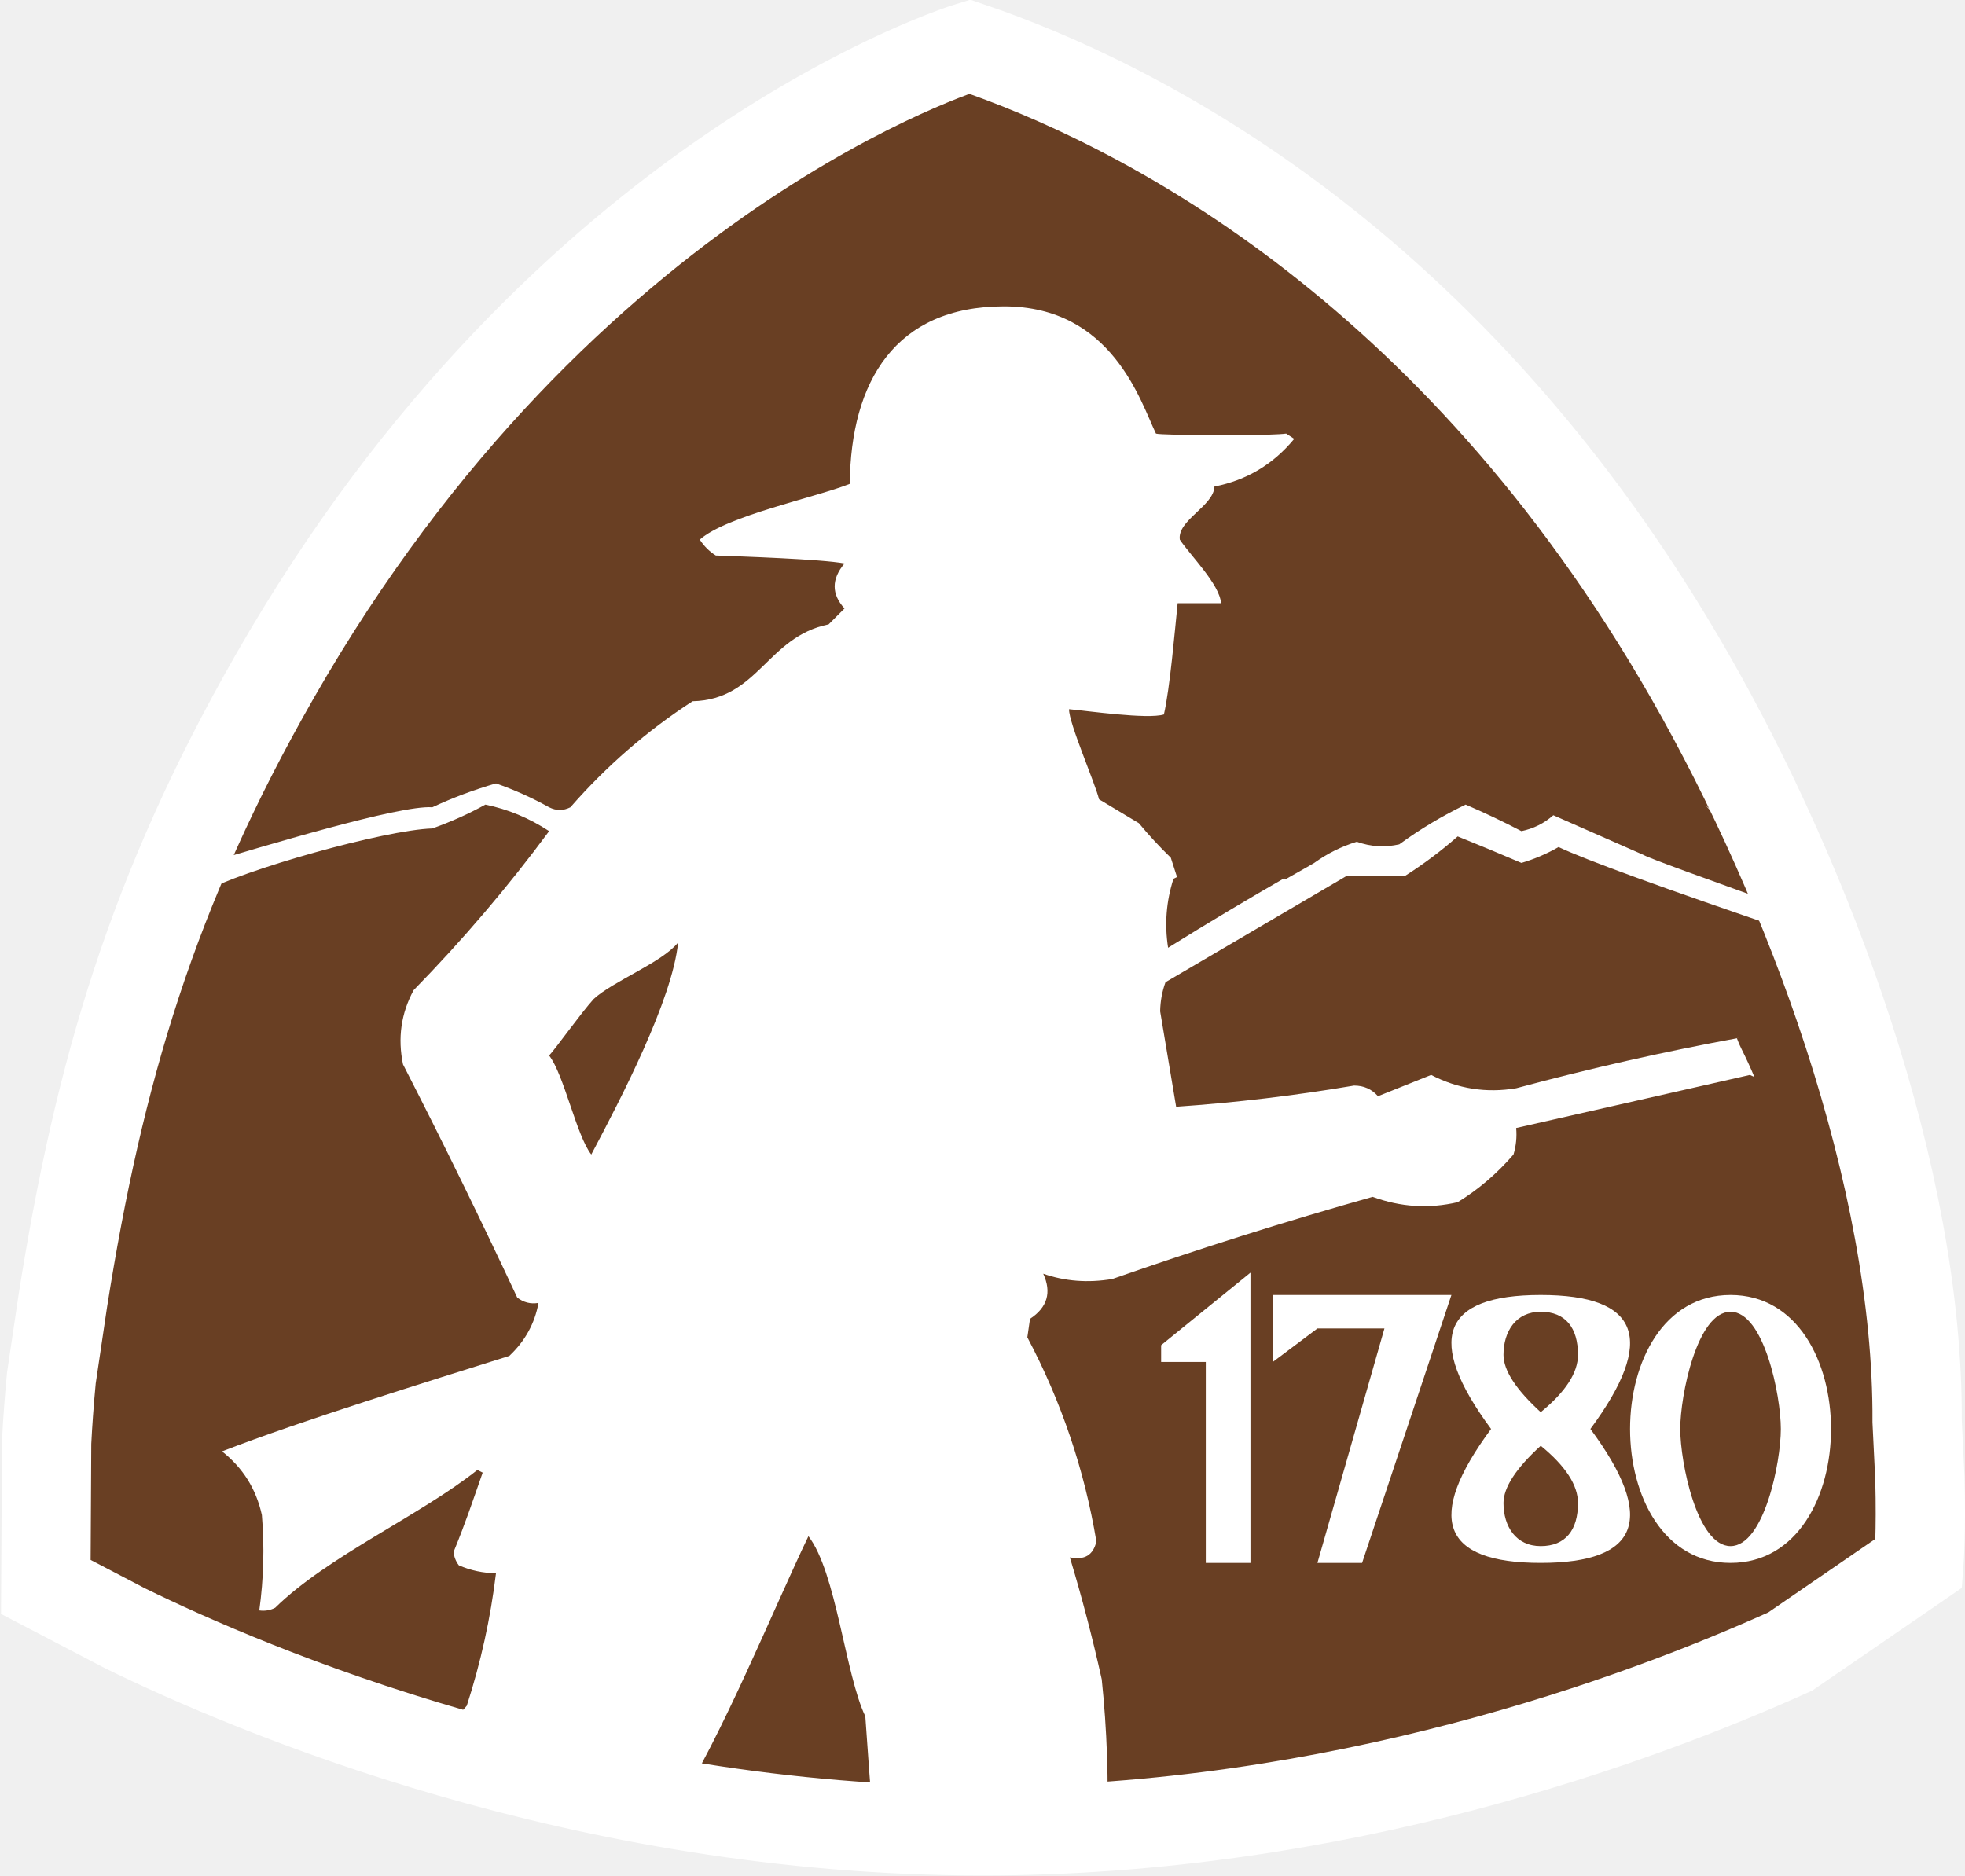
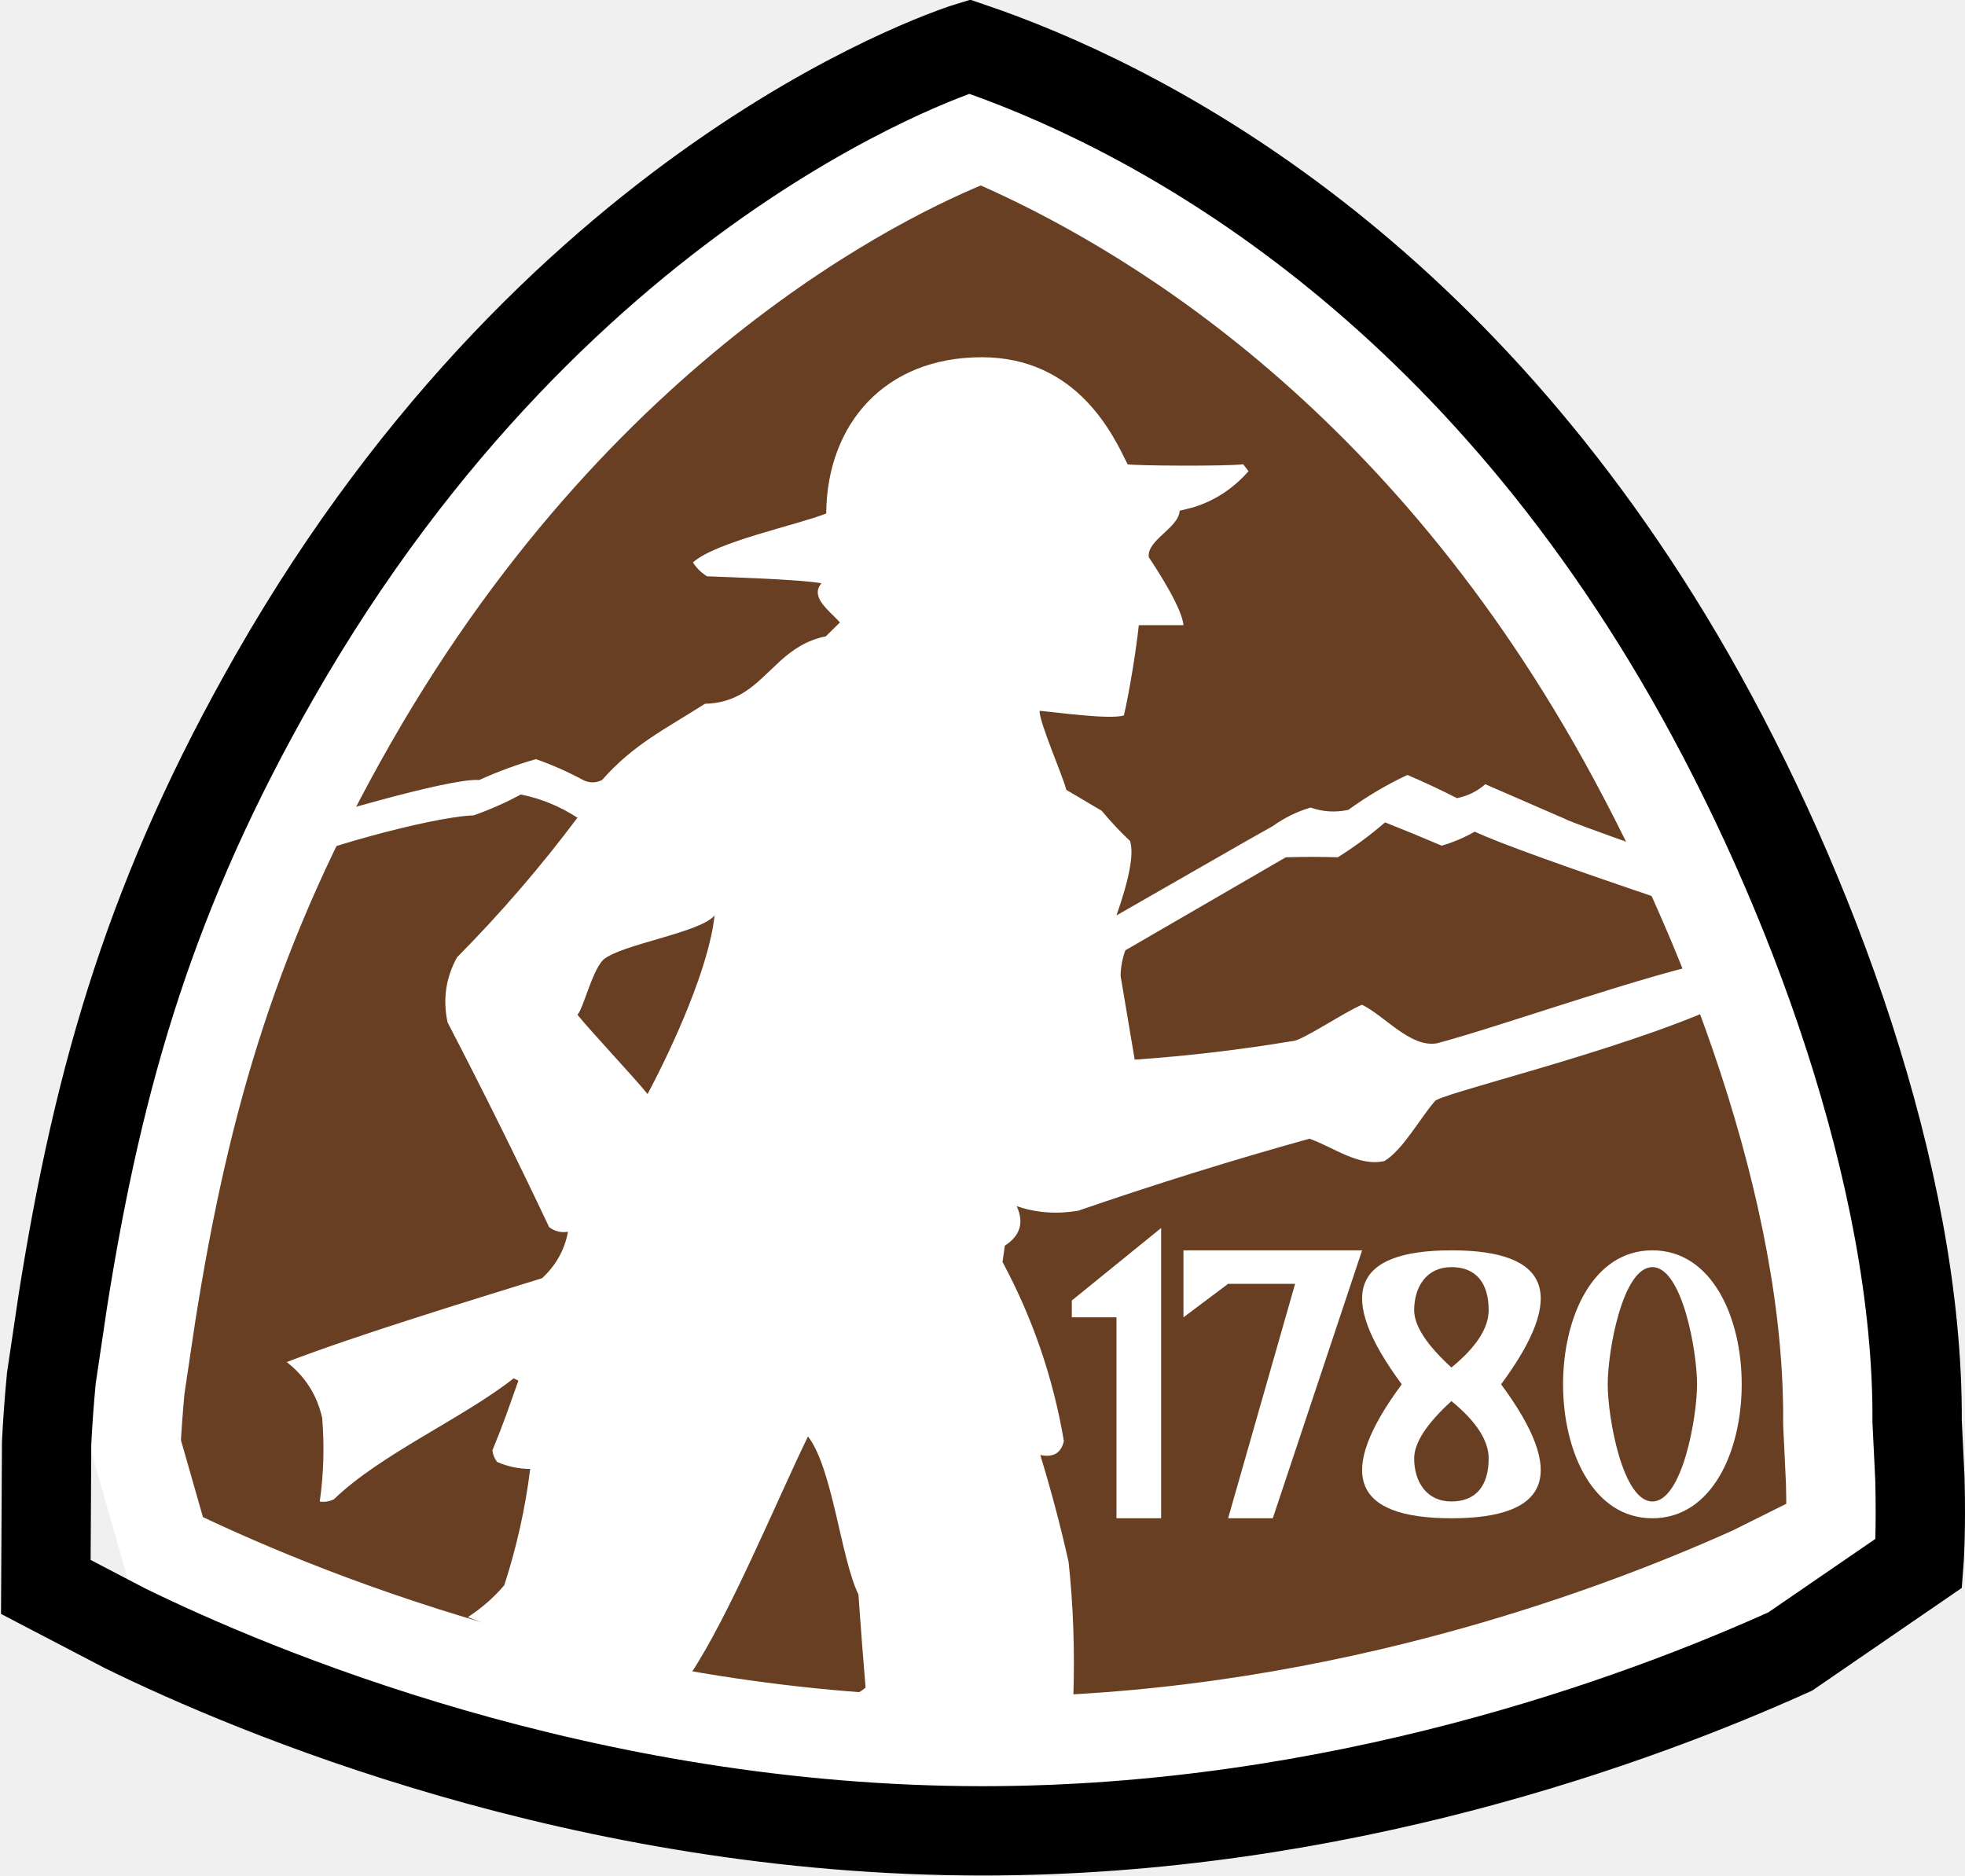
<svg xmlns="http://www.w3.org/2000/svg" width="22" height="21">
  <g fill="none" fill-rule="evenodd">
-     <path d="M10.855,0.522 C12.706,1.15 16.258,2.917 18.922,7.575 C20.255,9.907 21.479,13.175 21.464,15.916 L21.495,16.554 C21.511,17.158 21.484,17.503 21.484,17.503 L20.043,18.492 C18.349,19.257 14.981,20.5 11.001,20.5 C6.524,20.5 2.821,18.928 1.402,18.233 L0.513,17.769 L0.522,16.152 C0.533,15.934 0.55,15.693 0.575,15.431 L0.704,14.562 C1.109,12.004 1.708,9.967 3.075,7.575 C6.323,1.892 10.855,0.522 10.855,0.522 Z" stroke="#FFF" fill="#693F23" />
-     <path d="M11.24,3.43 C12.455,3.43 12.771,4.503 12.942,4.855 C12.966,4.865 13.281,4.872 13.615,4.873 L13.899,4.872 C14.129,4.87 14.329,4.865 14.4,4.855 C14.43,4.874 14.46,4.894 14.49,4.914 C14.255,5.199 13.958,5.377 13.597,5.448 C13.588,5.667 13.18,5.825 13.209,6.042 C13.33,6.223 13.653,6.54 13.671,6.754 L13.185,6.754 C13.154,7.053 13.099,7.706 13.031,8 C12.849,8.057 12.164,7.958 11.969,7.941 C11.965,8.093 12.261,8.768 12.305,8.95 C12.453,9.039 12.601,9.128 12.751,9.217 C12.864,9.354 12.983,9.482 13.108,9.603 C13.144,9.714 13.167,9.787 13.178,9.82 L13.138,9.84 C13.057,10.093 13.037,10.35 13.078,10.612 C13.519,10.337 13.966,10.07 14.417,9.811 L14.365,9.84 L14.4,9.841 C14.4,9.841 14.477,9.797 14.631,9.71 L14.714,9.662 C14.86,9.557 15.018,9.478 15.19,9.425 C15.347,9.481 15.505,9.49 15.666,9.454 C15.9,9.283 16.148,9.135 16.409,9.009 C16.623,9.101 16.832,9.2 17.034,9.306 C17.169,9.278 17.288,9.219 17.391,9.128 L18.402,9.573 C18.447,9.603 19.063,9.828 20.25,10.25 L20.181,10.224 C20.159,10.294 20.119,10.364 20.06,10.434 C18.618,9.943 17.749,9.627 17.45,9.484 C17.318,9.56 17.179,9.619 17.034,9.662 C16.794,9.559 16.556,9.46 16.32,9.365 C16.137,9.527 15.938,9.675 15.725,9.811 C15.508,9.804 15.29,9.804 15.071,9.811 C14.397,10.206 13.723,10.602 13.049,10.998 C13.011,11.101 12.991,11.21 12.989,11.324 L13.168,12.392 C13.835,12.346 14.5,12.267 15.16,12.155 C15.268,12.155 15.357,12.194 15.428,12.274 C15.626,12.194 15.825,12.115 16.023,12.036 C16.324,12.192 16.641,12.241 16.975,12.185 C17.8,11.963 18.632,11.775 19.473,11.621 L19.446,11.625 C19.46,11.665 19.478,11.707 19.5,11.75 C19.549,11.848 19.597,11.951 19.642,12.059 L19.592,12.036 C18.718,12.235 17.845,12.433 16.975,12.63 C16.984,12.731 16.974,12.83 16.945,12.927 C16.76,13.141 16.552,13.319 16.32,13.461 C15.998,13.536 15.681,13.516 15.368,13.401 C14.395,13.675 13.424,13.982 12.454,14.321 C12.181,14.367 11.923,14.347 11.68,14.262 C11.776,14.471 11.726,14.64 11.532,14.767 L11.502,14.974 C11.883,15.694 12.141,16.456 12.275,17.259 C12.241,17.413 12.142,17.472 11.978,17.438 C12.114,17.888 12.233,18.343 12.335,18.803 C12.394,19.366 12.414,19.939 12.394,20.524 L12.395,20.461 C12.089,20.487 11.79,20.5 11.5,20.5 C11.061,20.5 10.448,20.478 9.752,20.425 L9.777,20.405 C9.744,20.01 9.715,19.614 9.688,19.218 C9.464,18.751 9.363,17.604 9.051,17.201 C8.667,18 8.064,19.483 7.576,20.227 L7.602,20.184 C6.587,20.029 5.575,19.809 4.767,19.507 C4.94,19.393 5.093,19.257 5.226,19.099 C5.383,18.614 5.492,18.12 5.553,17.616 C5.409,17.614 5.27,17.585 5.137,17.527 C5.104,17.484 5.084,17.434 5.078,17.378 C5.226,17.013 5.275,16.856 5.404,16.489 C5.384,16.479 5.364,16.469 5.345,16.459 C4.703,16.97 3.669,17.425 3.081,18.002 C3.025,18.031 2.965,18.041 2.903,18.032 C2.952,17.677 2.962,17.321 2.932,16.964 C2.868,16.672 2.719,16.435 2.486,16.251 C3.375,15.906 4.787,15.47 5.702,15.182 C5.878,15.017 5.987,14.82 6.029,14.589 C5.941,14.604 5.862,14.584 5.791,14.529 C5.379,13.648 4.953,12.777 4.512,11.918 C4.451,11.624 4.49,11.347 4.631,11.087 C5.179,10.526 5.685,9.933 6.148,9.306 C5.926,9.16 5.688,9.061 5.434,9.009 C5.249,9.112 5.05,9.201 4.84,9.276 C4.311,9.292 2.713,9.739 2.25,10 L2.316,9.966 C2.308,9.865 2.296,9.767 2.282,9.673 C2.922,9.485 4.479,9.01 4.84,9.039 C5.069,8.932 5.307,8.843 5.553,8.772 C5.759,8.844 5.957,8.933 6.148,9.039 C6.228,9.079 6.307,9.079 6.386,9.039 C6.79,8.577 7.246,8.181 7.754,7.852 C8.492,7.834 8.586,7.131 9.277,6.991 L9.455,6.813 C9.308,6.652 9.308,6.484 9.455,6.309 C9.199,6.26 8.274,6.23 8.014,6.22 C7.941,6.174 7.881,6.114 7.835,6.042 C8.132,5.777 9.137,5.569 9.514,5.418 C9.524,4.271 10.024,3.43 11.24,3.43 Z M7.592,10.553 C7.415,10.776 6.862,10.987 6.647,11.186 C6.506,11.341 6.223,11.739 6.148,11.819 C6.314,12.03 6.454,12.716 6.62,12.927 C6.948,12.307 7.527,11.199 7.592,10.553 Z M19.1,9.023 L19.75,9.5 C20.092,9.728 20.239,9.956 20.191,10.184 C19.816,9.781 19.453,9.394 19.1,9.023 Z" fill="#FFF" />
-     <path d="M13,15.25 L13,15.062 L14,14.25 L14,17.5 L13.5,17.5 L13.5,15.25 L13,15.25 Z M19.375,14.5 C20.125,14.5 20.5,15.25 20.5,16 C20.5,16.75 20.125,17.5 19.375,17.5 C18.625,17.5 18.25,16.75 18.25,16 C18.25,15.25 18.625,14.5 19.375,14.5 Z M19.375,14.688 C19,14.688 18.812,15.625 18.812,16 C18.812,16.375 19,17.312 19.375,17.312 C19.75,17.312 19.938,16.375 19.938,16 C19.938,15.625 19.75,14.688 19.375,14.688 Z M17.25,14.5 C18.361,14.5 18.546,15 17.806,16 C18.546,17 18.361,17.5 17.25,17.5 C16.139,17.5 15.954,17 16.694,16 C15.954,15 16.139,14.5 17.25,14.5 Z M17.25,16.188 C16.972,16.442 16.833,16.656 16.833,16.83 C16.833,17.092 16.972,17.312 17.25,17.312 C17.528,17.312 17.667,17.132 17.667,16.83 C17.667,16.63 17.528,16.415 17.25,16.188 Z M17.25,14.688 C16.972,14.688 16.833,14.908 16.833,15.17 C16.833,15.344 16.972,15.558 17.25,15.812 C17.528,15.585 17.667,15.37 17.667,15.17 C17.667,14.868 17.528,14.688 17.25,14.688 Z M14.25,15.25 L14.25,14.5 L16.25,14.5 L15.25,17.5 L14.75,17.5 L15.5,14.875 L14.75,14.875 L14.25,15.25 Z" fill="#FFF" />
+     <path stroke="#FFF" d="M10.989,1.535 C12.493,2.172 15.655,3.876 18.054,8.072 C19.311,10.271 20.487,13.352 20.464,15.937 L20.495,16.592 C20.501,16.822 20.501,17.01 20.498,17.148 L19.615,17.588 C17.992,18.319 14.787,19.5 11.001,19.5 C6.74,19.5 3.215,18.007 1.853,17.34 L1.522,16.182 C1.532,15.99 1.547,15.779 1.568,15.551 L1.692,14.719 C2.077,12.286 2.643,10.346 3.943,8.071 C6.608,3.41 10.192,1.838 10.989,1.535 Z" stroke-linejoin="square" fill="#693F23" />
+     <path stroke="#000" d="M10.855,0.522 C12.706,1.15 16.258,2.917 18.922,7.575 C20.255,9.907 21.479,13.175 21.464,15.916 L21.495,16.554 C21.511,17.158 21.484,17.503 21.484,17.503 L20.043,18.492 C18.349,19.257 14.981,20.5 11.001,20.5 C6.524,20.5 2.821,18.928 1.402,18.233 L0.513,17.769 L0.522,16.152 C0.533,15.934 0.55,15.693 0.575,15.431 L0.704,14.562 C1.109,12.004 1.708,9.967 3.075,7.575 C6.323,1.892 10.855,0.522 10.855,0.522 Z" />
+     <path d="M10.991,4 C12.071,4 12.472,4.89 12.624,5.198 C12.668,5.215 13.744,5.223 13.921,5.198 L13.918,5.197 L13.978,5.276 C13.808,5.47 13.603,5.605 13.362,5.68 L13.207,5.719 C13.198,5.911 12.835,6.049 12.862,6.24 C12.969,6.399 13.234,6.812 13.25,7 L12.75,7 C12.723,7.262 12.644,7.752 12.583,8.011 C12.421,8.06 11.812,7.973 11.639,7.959 C11.636,8.091 11.899,8.684 11.938,8.844 C12.069,8.922 12.201,9 12.334,9.078 C12.434,9.198 12.54,9.311 12.652,9.417 C12.697,9.556 12.646,9.834 12.5,10.25 L13.971,9.407 C13.971,9.407 14.064,9.354 14.25,9.25 C14.379,9.157 14.52,9.088 14.673,9.042 C14.812,9.091 14.953,9.099 15.096,9.068 C15.304,8.917 15.524,8.787 15.757,8.677 C15.947,8.758 16.132,8.845 16.312,8.937 C16.432,8.913 16.538,8.861 16.629,8.781 C16.929,8.911 17.229,9.042 17.528,9.172 C17.558,9.191 17.873,9.307 18.473,9.52 C18.45,9.685 18.523,9.878 18.694,10.101 C17.494,9.696 16.767,9.433 16.511,9.312 C16.394,9.379 16.271,9.431 16.141,9.469 C15.928,9.378 15.716,9.291 15.507,9.208 C15.344,9.35 15.167,9.48 14.978,9.599 C14.785,9.593 14.591,9.593 14.396,9.599 L12.599,10.641 C12.566,10.731 12.548,10.827 12.546,10.927 C12.599,11.24 12.652,11.553 12.704,11.865 C13.298,11.824 13.889,11.754 14.476,11.656 C14.572,11.656 15.074,11.319 15.25,11.25 C15.517,11.386 15.792,11.732 16.088,11.682 C16.822,11.487 18.503,10.885 19.25,10.75 L19.11,10.779 C19.139,10.913 19.142,11.037 19.25,11.25 L19.255,11.262 C18.084,11.788 16.087,12.252 16.062,12.333 C15.898,12.522 15.706,12.876 15.5,13 C15.214,13.066 14.939,12.85 14.661,12.75 C13.796,12.99 12.932,13.26 12.07,13.557 C11.827,13.597 11.598,13.58 11.383,13.505 C11.467,13.689 11.423,13.836 11.25,13.948 C11.242,14.009 11.233,14.069 11.224,14.13 C11.563,14.762 11.792,15.43 11.911,16.135 C11.881,16.27 11.793,16.322 11.647,16.292 C11.768,16.687 11.874,17.086 11.964,17.49 C12.017,17.984 12.034,18.487 12.017,19 L12.176,19 C13.432,18.882 14.761,18.696 16.06,18.404 C14.365,19.134 12.762,19.5 11.25,19.5 C8.672,19.5 7.634,19.154 6.657,18.721 L6.39,18.601 C6.039,18.441 5.677,18.272 5.238,18.107 C5.391,18.008 5.527,17.889 5.646,17.75 C5.784,17.324 5.881,16.89 5.936,16.448 C5.808,16.447 5.685,16.421 5.566,16.37 C5.537,16.332 5.519,16.289 5.513,16.24 C5.645,15.919 5.689,15.781 5.804,15.459 C5.786,15.45 5.768,15.442 5.751,15.433 C5.181,15.882 4.262,16.281 3.739,16.787 C3.689,16.812 3.636,16.821 3.58,16.813 C3.624,16.502 3.633,16.189 3.607,15.876 C3.549,15.62 3.417,15.412 3.21,15.251 C4,14.948 5.255,14.565 6.069,14.312 C6.225,14.168 6.322,13.994 6.359,13.792 C6.281,13.805 6.211,13.788 6.148,13.74 C5.782,12.966 5.403,12.202 5.011,11.448 C4.956,11.191 4.991,10.948 5.117,10.719 C5.604,10.227 6.053,9.706 6.465,9.156 C6.268,9.028 6.056,8.941 5.831,8.896 C5.665,8.986 5.489,9.064 5.302,9.13 C4.832,9.144 3.412,9.536 3,9.765 L3.059,9.736 C3.047,9.59 3.027,9.454 3,9.326 L3.008,9.315 C3.516,9.17 5.028,8.708 5.365,8.734 C5.569,8.641 5.781,8.563 6,8.5 C6.182,8.564 6.358,8.642 6.529,8.734 C6.599,8.769 6.67,8.769 6.74,8.734 C7.099,8.329 7.441,8.169 7.893,7.88 C8.191,7.873 8.371,7.742 8.536,7.589 L8.734,7.402 C8.87,7.28 9.023,7.17 9.246,7.125 C9.299,7.073 9.352,7.021 9.404,6.969 C9.274,6.827 9.067,6.685 9.197,6.531 C8.97,6.488 8.147,6.462 7.916,6.453 C7.851,6.413 7.798,6.361 7.758,6.297 C8.021,6.065 8.914,5.882 9.25,5.75 C9.259,4.743 9.91,4 10.991,4 Z M9.046,16.084 C8.704,16.786 8.168,18.087 7.734,18.74 C7.825,18.814 7.931,18.858 8.051,18.87 C8.455,18.936 8.86,18.979 9.268,19 C9.437,19.028 9.578,18.993 9.691,18.896 C9.662,18.549 9.635,18.202 9.611,17.854 C9.412,17.444 9.322,16.438 9.046,16.084 Z M8,10.25 C7.842,10.445 6.941,10.575 6.75,10.75 C6.624,10.886 6.532,11.291 6.465,11.362 C6.613,11.547 7.102,12.065 7.25,12.25 C7.541,11.705 7.942,10.816 8,10.25 Z" fill="#FFF" />
+     <path d="M12,14.75 L12,14.562 L13,13.75 L13,17 L12.5,17 L12.5,14.75 L12,14.75 Z M18.5,14 C19.167,14 19.5,14.75 19.5,15.5 C19.5,16.25 19.167,17 18.5,17 C17.833,17 17.5,16.25 17.5,15.5 C17.5,14.75 17.833,14 18.5,14 Z M18.5,14.188 C18.167,14.188 18,15.125 18,15.5 C18,15.875 18.167,16.812 18.5,16.812 C18.833,16.812 19,15.875 19,15.5 C19,15.125 18.833,14.188 18.5,14.188 Z M16.25,14 C17.361,14 17.546,14.5 16.806,15.5 C17.546,16.5 17.361,17 16.25,17 C15.139,17 14.954,16.5 15.694,15.5 C14.954,14.5 15.139,14 16.25,14 Z M16.25,15.688 C15.972,15.942 15.833,16.156 15.833,16.33 C15.833,16.592 15.972,16.812 16.25,16.812 C16.528,16.812 16.667,16.632 16.667,16.33 C16.667,16.13 16.528,15.915 16.25,15.688 Z M16.25,14.188 C15.972,14.188 15.833,14.408 15.833,14.67 C15.833,14.844 15.972,15.058 16.25,15.312 C16.528,15.085 16.667,14.87 16.667,14.67 C16.667,14.368 16.528,14.188 16.25,14.188 Z M13.25,14.75 L13.25,14 L15.25,14 L14.25,17 L13.75,17 L14.5,14.375 L13.75,14.375 L13.25,14.75 Z" fill="#FFF" />
  </g>
</svg>
